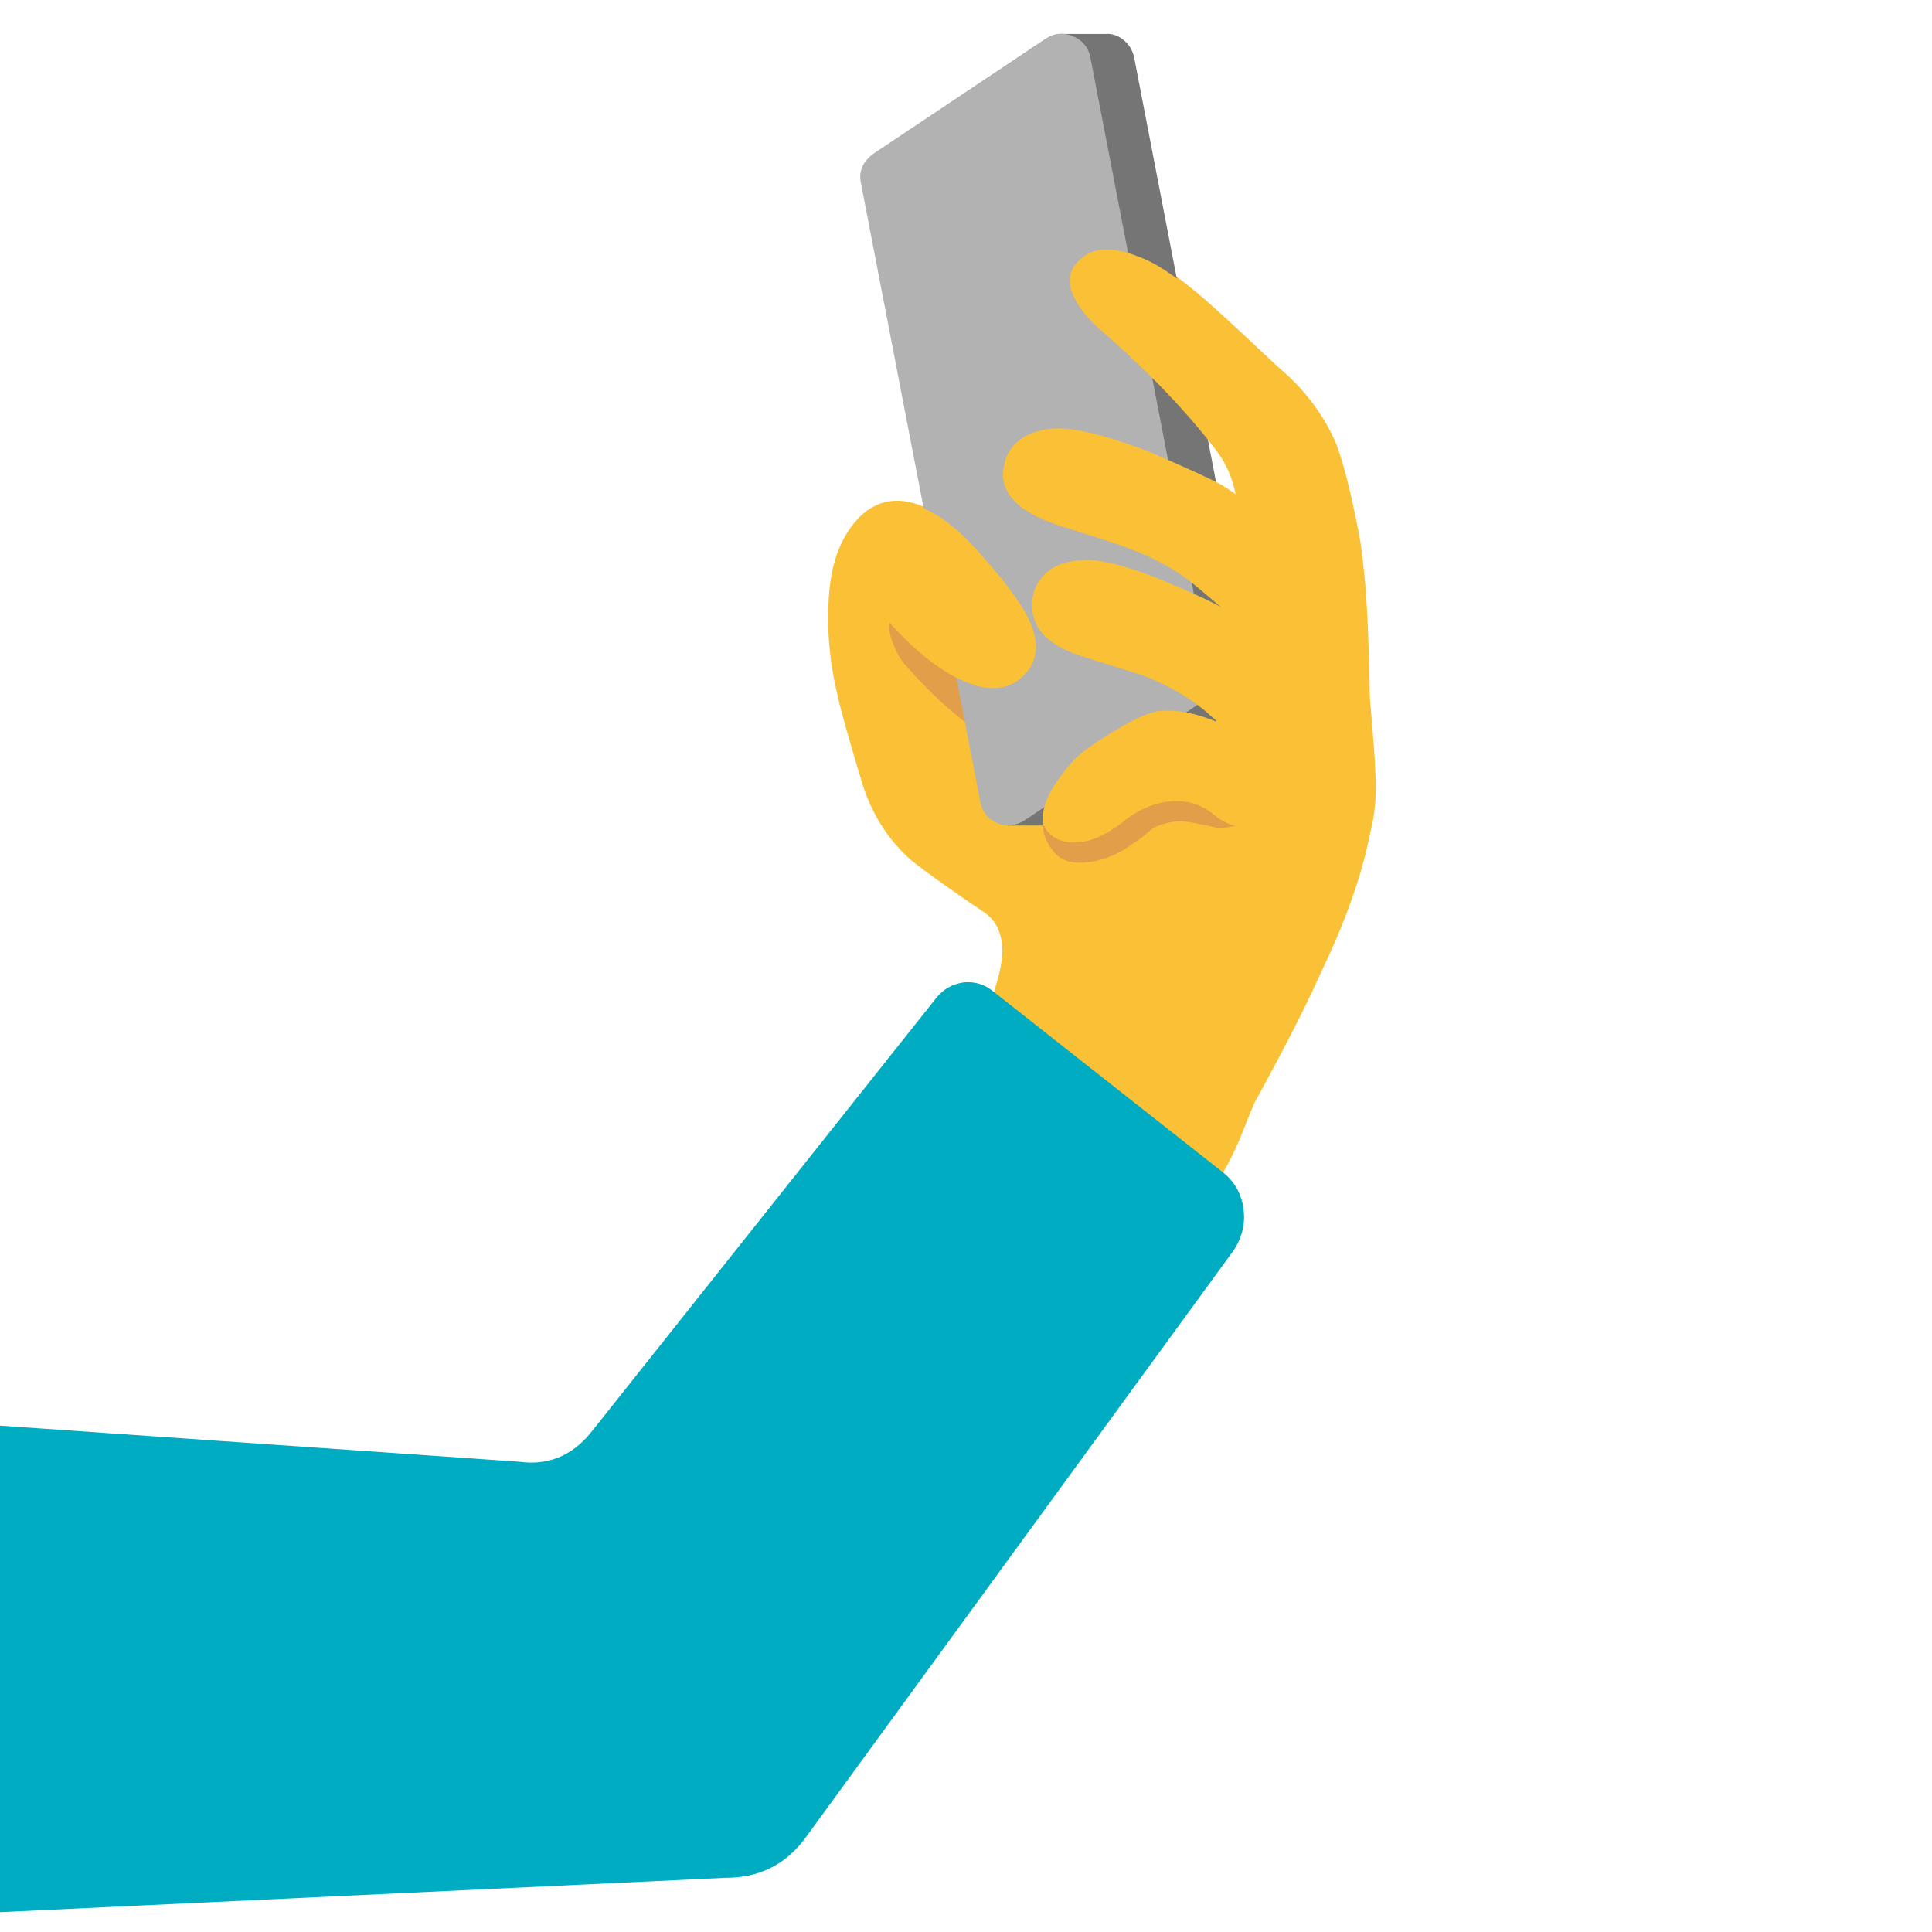
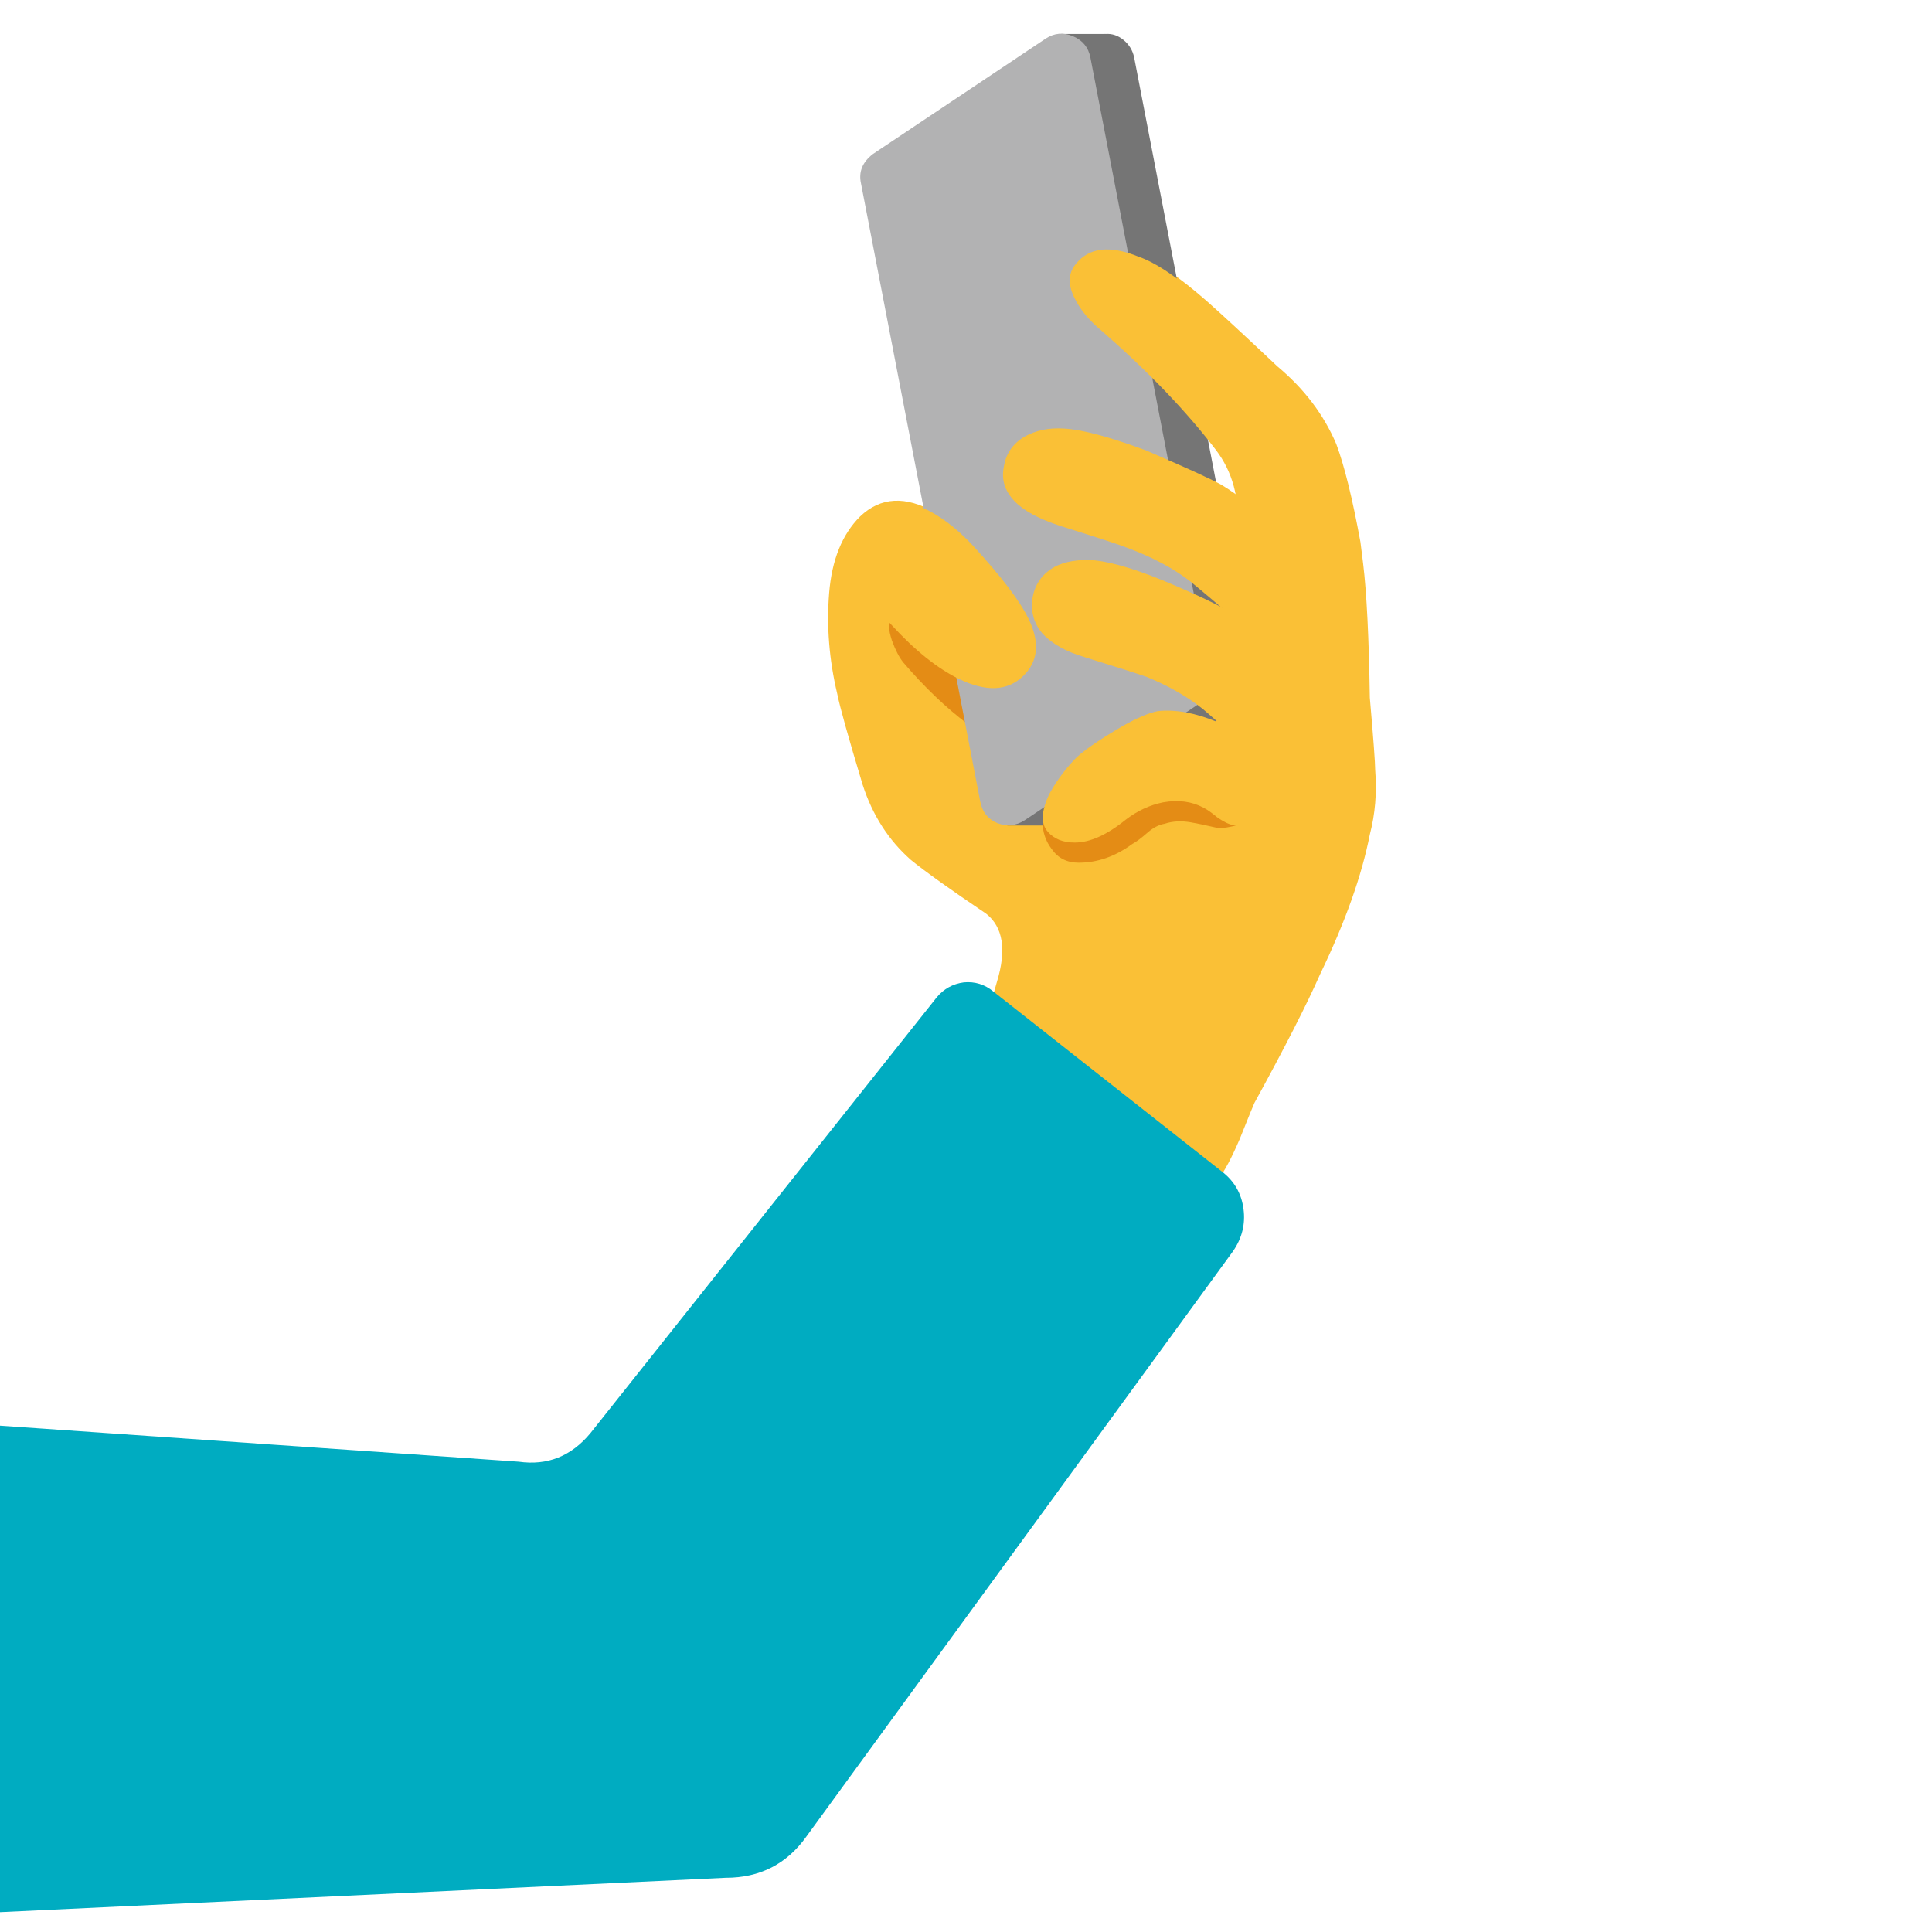
<svg xmlns="http://www.w3.org/2000/svg" xmlns:xlink="http://www.w3.org/1999/xlink" preserveAspectRatio="none" viewBox="0 0 72 72">
  <defs>
    <path id="a" fill="#FAC036" d="M44.95 11.2q-1.55-1.35-2.5-1.7-1.6-.65-2.35.3t.95 2.5q2.5 2.15 4.3 4.4.9 1.2.8 3.2-.1 1.35-1.3 2.45-1.15 1.1-2.95 1.55-2 .5-3.15-.35-.65-.5-1.85-2.25-1.15-1.65-2.05-2.2-1.65-.95-2.8.15-1 1-1.15 2.85-.15 1.85.3 3.75.15.75.95 3.4.55 1.7 1.8 2.8.8.65 2.8 2 .95.75.4 2.55-.65 2.2-.3 3.15.4 1.1 2.05 2.2.9.55 2.65 1.6.9.7 2.25.8 1.25.1 1.6-.4.35-.45.8-1.5.5-1.25.55-1.35 1.7-3.1 2.45-4.8 1.4-2.9 1.85-5.2.3-1.15.2-2.4 0-.4-.2-2.7-.05-3.35-.25-5l-.1-.8q-.45-2.45-.9-3.65-.7-1.65-2.2-2.9-1.8-1.7-2.65-2.45z" />
-     <path id="b" fill="#E39E49" d="M64.55 44.5q-.6-.15-1.25-.6-.05-.05-1.05-.9-1.5-1.25-3.15-1.9-.3.15.05 1.25.35.95.75 1.45 2.1 2.45 4.3 4.1.15.1.35-3.4z" />
+     <path id="b" fill="#E48C15" d="M64.55 44.5q-.6-.15-1.25-.6-.05-.05-1.05-.9-1.5-1.25-3.15-1.9-.3.15.05 1.25.35.95.75 1.45 2.1 2.45 4.3 4.1.15.1.35-3.4z" />
    <path id="c" fill="#757575" d="M82.2 46.7q1.05-.65.85-1.95L75.15 3.8q-.15-.7-.7-1.15-.55-.45-1.2-.4-.6 0-1.05.3L60.75 10.2q-1.05.75-.8 1.95L67.8 53.1q.2 1.05 1.15 1.45.95.35 1.8-.2L82.2 46.7z" />
    <path id="d" fill="#757575" d="M73.25 6V2.25H70.3V6h2.95z" />
    <path id="e" fill="#757575" d="M69.75 54.7v-3.75h-3v3.75h3z" />
    <path id="f" fill="#B2B2B3" d="M57.85 10.2q-1.05.8-.8 1.95l7.9 40.95q.2 1.05 1.15 1.45.95.35 1.8-.2l11.45-7.65q1.05-.7.8-1.95L72.25 3.8q-.2-1-1.15-1.4-.95-.4-1.8.15L57.85 10.2z" />
    <path id="g" fill="#00ACC1" d="M82.5 80q-.2-1.55-1.45-2.5L65.9 65.6q-.85-.7-1.95-.6-1.1.15-1.8 1l-22.9 28.9q-1.9 2.3-4.75 1.9L0 94.45v32.25l48.25-2.35q3.4 0 5.35-2.75l28.2-38.8q.9-1.3.7-2.8z" />
-     <path id="h" fill="#FAC036" d="M86.65 41.7q2-1.1.9-3.3-.55-1.15-2.6-3.2-2.3-2.2-4-3.2-1.1-.6-4.95-2.25-3.65-1.35-5.45-1.45-1.5-.1-2.65.55-1.15.7-1.35 2-.25 1.25.7 2.25.9.95 3.05 1.65 3.85 1.2 4.45 1.45 2.45.9 4.15 2.2 1.05.85 3.5 2.95 2.3 1.45 4.25.35z" />
-     <path id="i" fill="#FAC036" d="M85.3 43.6q-2.2-2.3-3.65-3.1-1.2-.75-4.55-2.15-3.2-1.3-4.95-1.35-1.55 0-2.45.6-1.05.7-1.25 2-.15 1.3.65 2.25.95 1.05 2.85 1.6 3.4 1.05 4.1 1.3 2.2.9 3.75 2.15 1 .85 3.2 2.85 2.1 1.4 3.9.3 1.85-1.2.8-3.35-.55-1.25-2.4-3.1z" />
-     <path id="j" fill="#FAC036" d="M56.6 36.85q.35 2.15 2.55 4.5 2.3 2.5 4.45 3.55 2.7 1.3 4.25-.2 1.5-1.45.35-3.8-.85-1.75-3.7-4.85-1.7-1.8-3.35-2.5-1.95-.85-3.35.15-1.5 1.1-1.2 3.15z" />
-     <path id="k" fill="#FAC036" d="M82.05 35l8.35 3.15-.3-2.25q-.75-4.35-1.6-6.5-1.25-2.95-3.85-5.2-3.2-2.95-4.75-4.3-2.7-2.4-4.45-3-2.85-1.15-4.15.5-.8.95 0 2.4.55 1.05 1.7 2 4.65 4.05 7.6 7.9 1.65 2.15 1.45 5.3z" />
-     <path id="l" fill="#E39E49" d="M45.35 30.25q-.55-.25-.95-.4-.7-.25-1.35-.05-.55.2-1.3.7-.7.5-1.1.6-.35.1-.95-.15-.65-.3-.85-.35 0 .6.35 1.05.35.5 1 .5 1.05 0 2-.7.2-.1.6-.45.3-.25.6-.3.45-.15 1-.05.3.05.95.2.25.05.95-.15-.35-.15-.95-.45z" />
+     <path id="h" fill="#FAC036" d="M82.4 41.35q2.3 1.45 4.25.35 2-1.1.9-3.3-.55-1.15-2.6-3.2-2.3-2.2-4-3.2-1.1-.6-4.95-2.25-3.65-1.35-5.45-1.45-1.5-.1-2.65.55-1.15.7-1.35 2-.25 1.25.7 2.25.9.95 3.05 1.65 3.85 1.2 4.45 1.45 2.45.9 4.15 2.2 1.05.85 3.5 2.95z" />
+     <path id="i" fill="#FAC036" d="M87.7 46.7q-.55-1.25-2.4-3.1-2.2-2.3-3.65-3.1-1.2-.75-4.55-2.15-3.2-1.3-4.95-1.35-1.55 0-2.45.6-1.05.7-1.25 2-.15 1.3.65 2.25.95 1.05 2.85 1.6 3.4 1.05 4.1 1.3 2.2.9 3.75 2.15 1 .85 3.2 2.85 2.1 1.4 3.9.3 1.85-1.2.8-3.35z" />
+     <path id="j" fill="#FAC036" d="M57.8 33.7q-1.5 1.1-1.2 3.15.35 2.15 2.55 4.5 2.3 2.5 4.45 3.55 2.7 1.3 4.25-.2 1.5-1.45.35-3.8-.85-1.75-3.7-4.85-1.7-1.8-3.35-2.5-1.95-.85-3.35.15z" />
+     <path id="k" fill="#FAC036" d="M88.5 29.4q-1.25-2.95-3.85-5.2-3.2-2.95-4.75-4.3-2.7-2.4-4.45-3-2.85-1.15-4.15.5-.8.95 0 2.4.55 1.05 1.7 2 4.65 4.05 7.6 7.9 1.65 2.15 1.45 5.3l8.35 3.15-.3-2.25q-.75-4.35-1.6-6.5z" />
+     <path id="l" fill="#E48C15" d="M45.35 30.25q-.55-.25-.95-.4-.7-.25-1.35-.05-.55.2-1.3.7-.7.5-1.1.6-.35.1-.95-.15-.65-.3-.85-.35 0 .6.35 1.05.35.5 1 .5 1.05 0 2-.7.2-.1.6-.45.3-.25.6-.3.45-.15 1-.05.3.05.95.2.25.05.95-.15-.35-.15-.95-.45z" />
    <path id="m" fill="#FAC036" d="M48.25 28.95q0-.55-.3-.6-.45-.2-1.3-.7-.9-.55-1.3-.75-1.2-.5-2.2-.4-.5.1-1.3.55-1.45.85-1.85 1.3-.55.6-.9 1.25-.45.95-.05 1.4.35.4 1 .4.85 0 1.9-.85.65-.5 1.4-.65.85-.15 1.5.2.2.1.5.35.35.25.6.3.4.1 1-.1.5-.25.9-.7.4-.5.4-1z" />
  </defs>
  <use xlink:href="#a" />
  <use transform="rotate(.078) scale(.56247)" xlink:href="#b" />
  <use transform="scale(.56242)" xlink:href="#c" />
  <use transform="scale(.56242)" xlink:href="#d" />
  <use transform="scale(.56242)" xlink:href="#e" />
  <use transform="scale(.56242)" xlink:href="#f" />
  <use transform="rotate(.078) scale(.56247)" xlink:href="#g" />
  <use transform="rotate(.078) scale(.56247)" xlink:href="#h" />
  <use transform="rotate(.078) scale(.56247)" xlink:href="#i" />
  <use transform="rotate(.078) scale(.56247)" xlink:href="#j" />
  <use transform="rotate(.078) scale(.56247)" xlink:href="#k" />
  <use xlink:href="#l" />
  <use xlink:href="#m" />
</svg>
